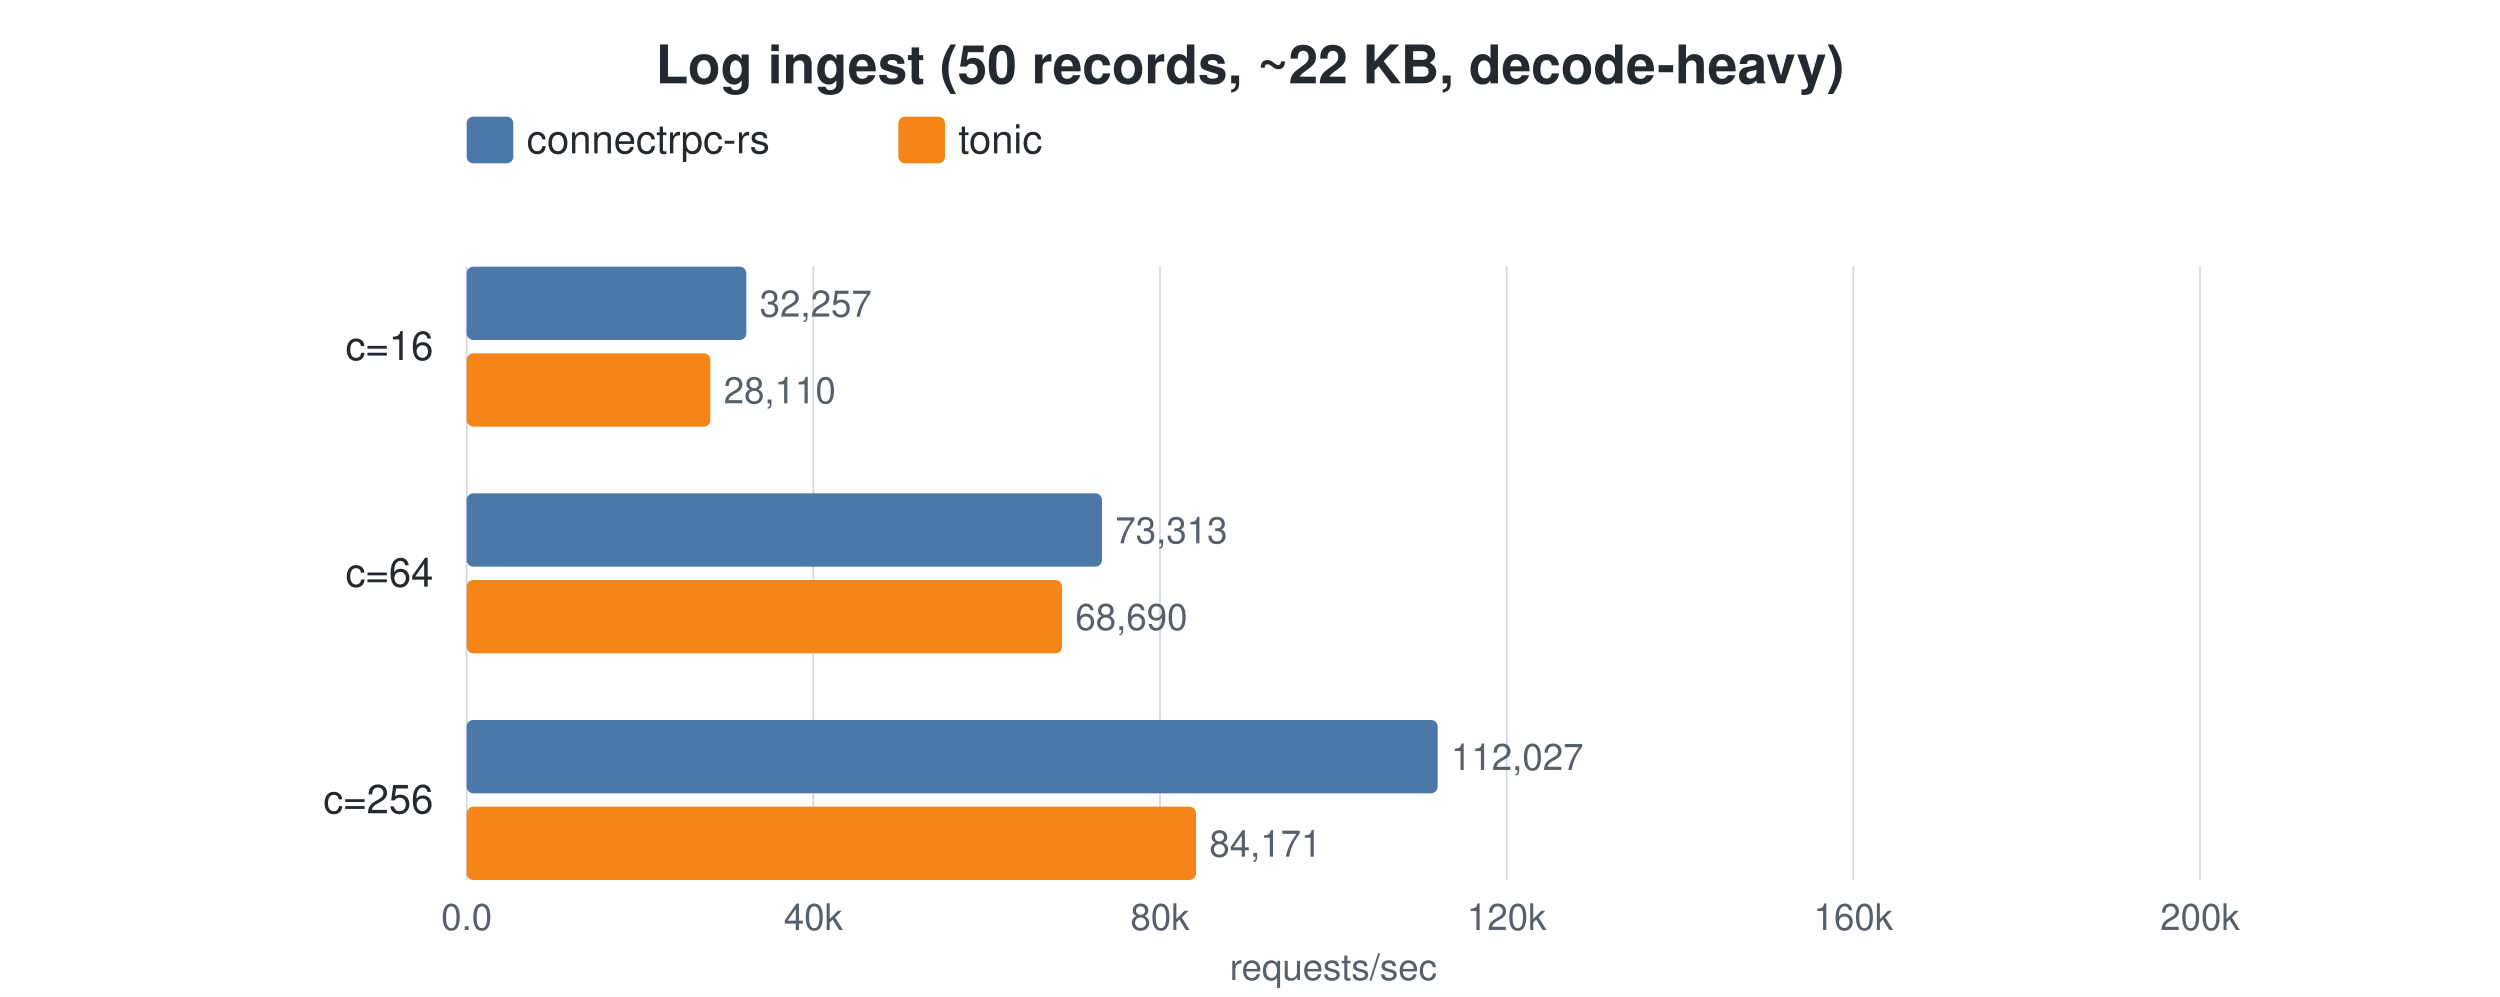
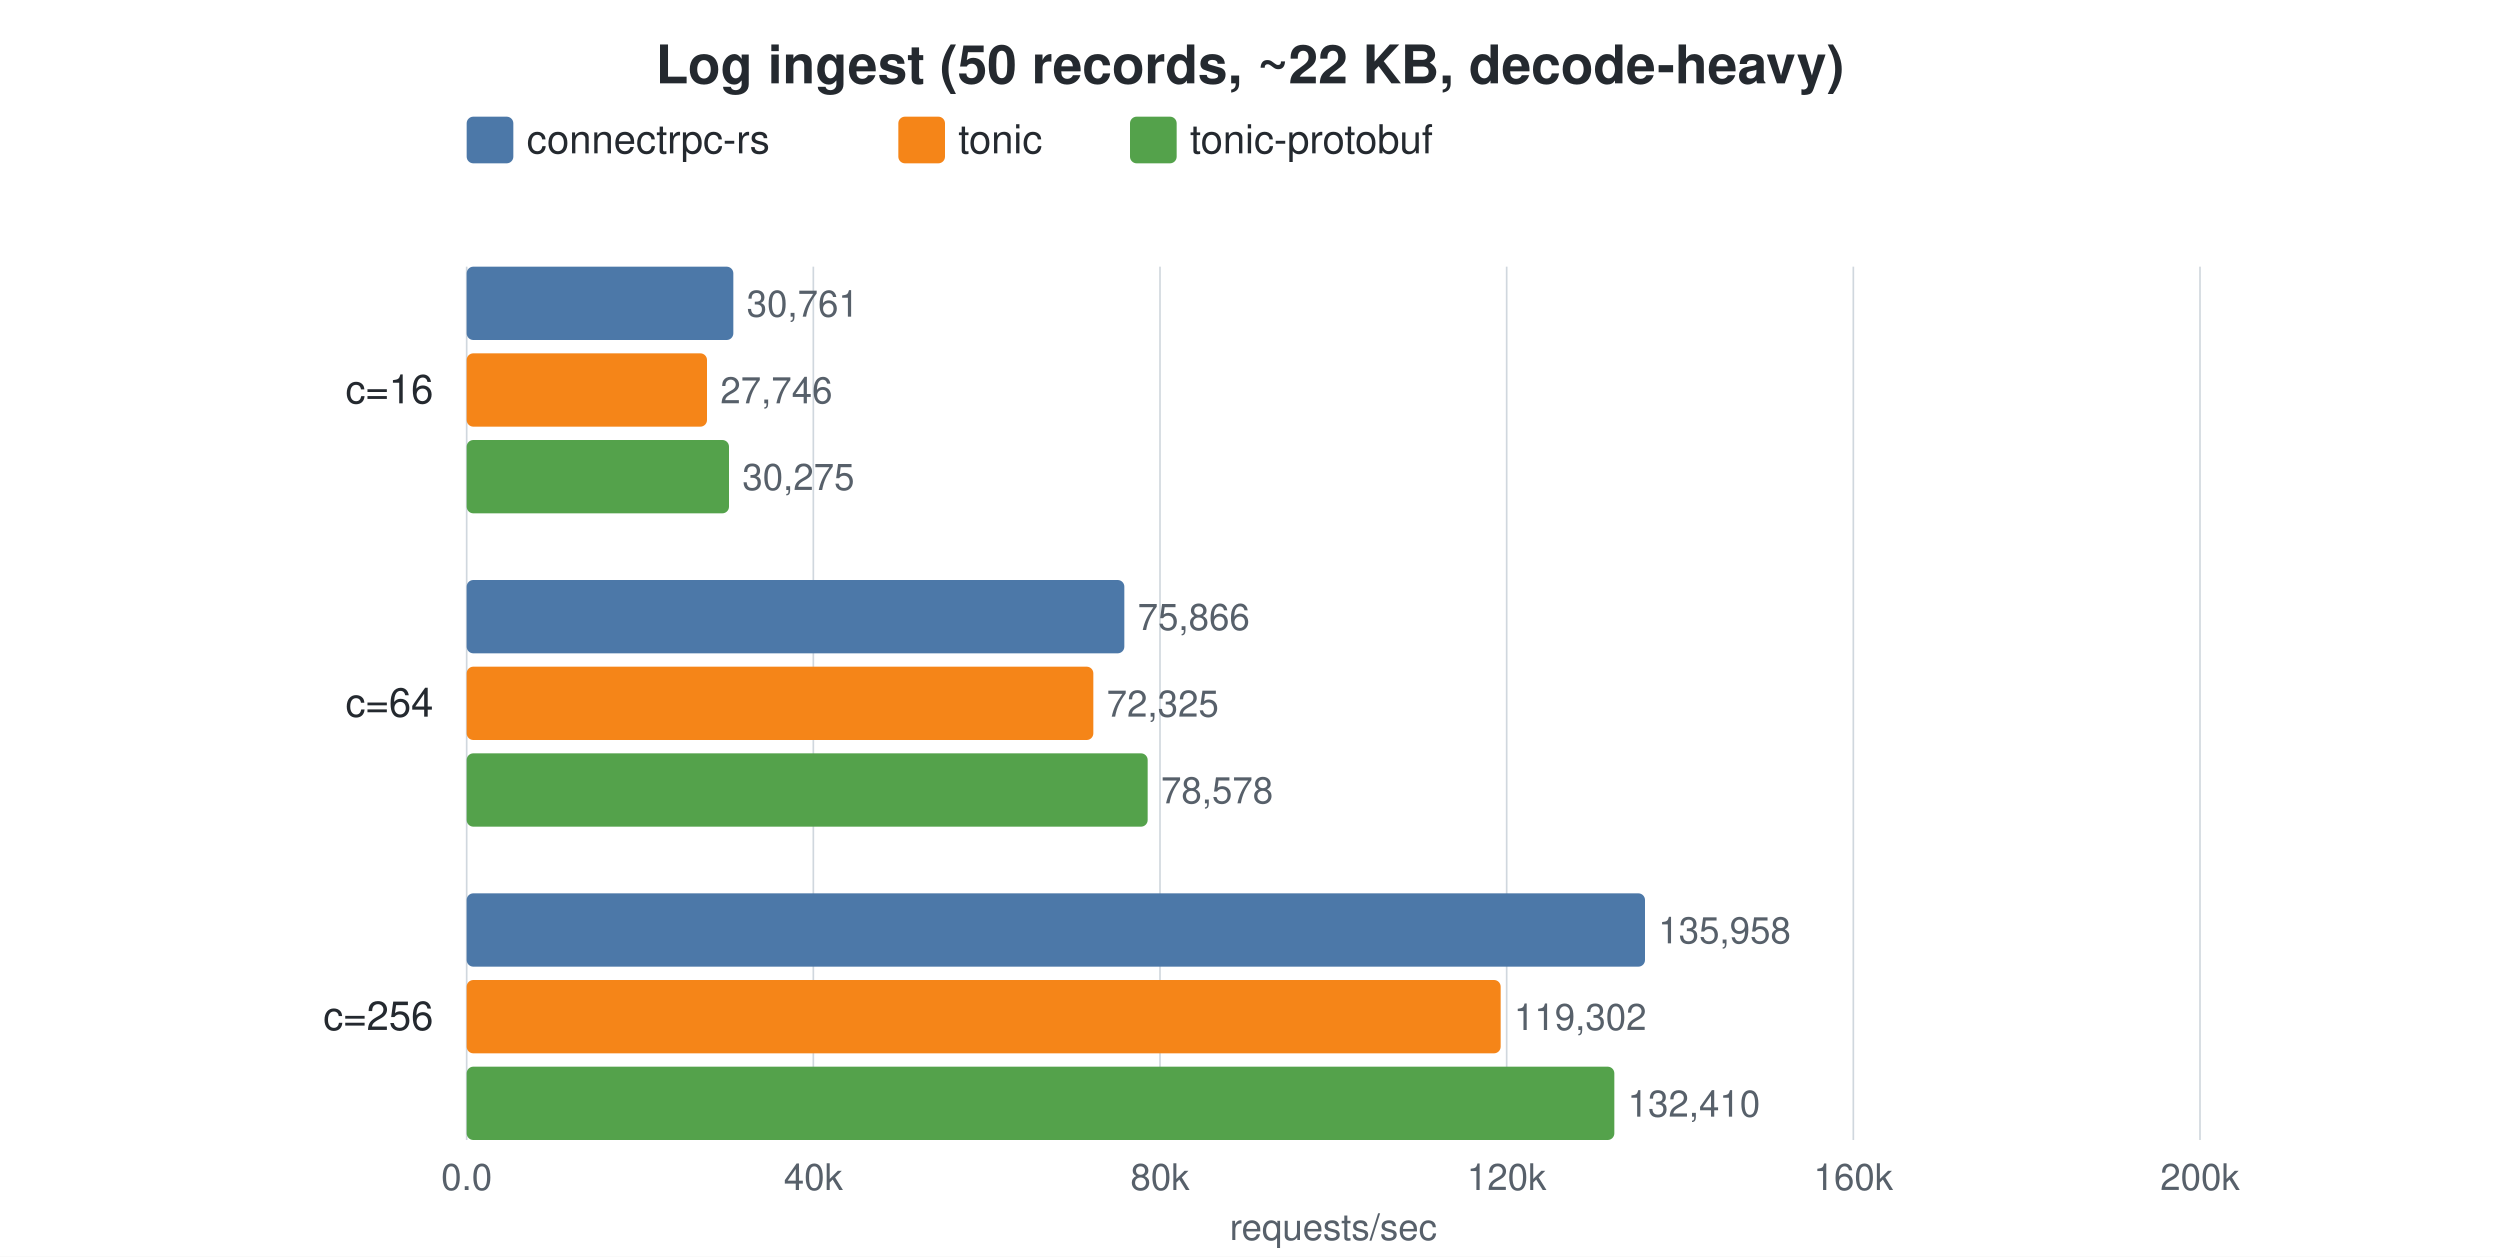
- <svg xmlns="http://www.w3.org/2000/svg" width="750" height="299" viewBox="0 0 750 299">
+ <svg xmlns="http://www.w3.org/2000/svg" width="750" height="377" viewBox="0 0 750 377">
  <style>
    text { font-family: -apple-system, BlinkMacSystemFont, "Segoe UI", Helvetica, Arial, sans-serif; }
    .title { font-size: 16px; font-weight: 600; fill: #24292f; }
    .label { font-size: 12px; fill: #24292f; }
    .value { font-size: 11px; fill: #57606a; }
    .axis-label { font-size: 11px; fill: #57606a; }
    .legend-text { font-size: 12px; fill: #24292f; }
    .grid { stroke: #d0d7de; stroke-width: 0.5; }
  </style>
  <rect width="100%" height="100%" fill="white" />
  <text x="375.0" y="25" text-anchor="middle" class="title">Log ingest (50 records, ~22 KB, decode-heavy)</text>
  <rect x="140" y="35" width="14" height="14" rx="2" fill="#4C78A8" />
  <text x="158" y="46" class="legend-text">connectrpc-rs</text>
  <rect x="269.5" y="35" width="14" height="14" rx="2" fill="#F58518" />
  <text x="287.5" y="46" class="legend-text">tonic</text>
-   <line x1="140.0" y1="80" x2="140.0" y2="264" class="grid" />
-   <text x="140.0" y="279" text-anchor="middle" class="axis-label">0.0</text>
-   <line x1="244.0" y1="80" x2="244.0" y2="264" class="grid" />
-   <text x="244.0" y="279" text-anchor="middle" class="axis-label">40k</text>
-   <line x1="348.0" y1="80" x2="348.0" y2="264" class="grid" />
-   <text x="348.0" y="279" text-anchor="middle" class="axis-label">80k</text>
-   <line x1="452.0" y1="80" x2="452.0" y2="264" class="grid" />
-   <text x="452.0" y="279" text-anchor="middle" class="axis-label">120k</text>
-   <line x1="556.0" y1="80" x2="556.0" y2="264" class="grid" />
-   <text x="556.0" y="279" text-anchor="middle" class="axis-label">160k</text>
-   <line x1="660.0" y1="80" x2="660.0" y2="264" class="grid" />
-   <text x="660.0" y="279" text-anchor="middle" class="axis-label">200k</text>
-   <text x="400.0" y="294" text-anchor="middle" class="axis-label">requests/sec</text>
-   <text x="130" y="108.0" text-anchor="end" class="label">c=16</text>
-   <rect x="140" y="80.0" width="83.9" height="22" rx="2" fill="#4C78A8" />
-   <text x="227.9" y="95.0" class="value">32,257</text>
-   <rect x="140" y="106.0" width="73.1" height="22" rx="2" fill="#F58518" />
-   <text x="217.1" y="121.0" class="value">28,110</text>
-   <text x="130" y="176.0" text-anchor="end" class="label">c=64</text>
-   <rect x="140" y="148.0" width="190.6" height="22" rx="2" fill="#4C78A8" />
-   <text x="334.6" y="163.0" class="value">73,313</text>
-   <rect x="140" y="174.0" width="178.6" height="22" rx="2" fill="#F58518" />
-   <text x="322.6" y="189.0" class="value">68,690</text>
-   <text x="130" y="244.0" text-anchor="end" class="label">c=256</text>
-   <rect x="140" y="216.0" width="291.3" height="22" rx="2" fill="#4C78A8" />
-   <text x="435.3" y="231.0" class="value">112,027</text>
-   <rect x="140" y="242.0" width="218.8" height="22" rx="2" fill="#F58518" />
-   <text x="362.8" y="257.0" class="value">84,171</text>
+   <rect x="339.0" y="35" width="14" height="14" rx="2" fill="#54A24B" />
+   <text x="357.0" y="46" class="legend-text">tonic-protobuf</text>
+   <line x1="140.0" y1="80" x2="140.0" y2="342" class="grid" />
+   <text x="140.0" y="357" text-anchor="middle" class="axis-label">0.0</text>
+   <line x1="244.0" y1="80" x2="244.0" y2="342" class="grid" />
+   <text x="244.0" y="357" text-anchor="middle" class="axis-label">40k</text>
+   <line x1="348.0" y1="80" x2="348.0" y2="342" class="grid" />
+   <text x="348.0" y="357" text-anchor="middle" class="axis-label">80k</text>
+   <line x1="452.0" y1="80" x2="452.0" y2="342" class="grid" />
+   <text x="452.0" y="357" text-anchor="middle" class="axis-label">120k</text>
+   <line x1="556.0" y1="80" x2="556.0" y2="342" class="grid" />
+   <text x="556.0" y="357" text-anchor="middle" class="axis-label">160k</text>
+   <line x1="660.0" y1="80" x2="660.0" y2="342" class="grid" />
+   <text x="660.0" y="357" text-anchor="middle" class="axis-label">200k</text>
+   <text x="400.0" y="372" text-anchor="middle" class="axis-label">requests/sec</text>
+   <text x="130" y="121.0" text-anchor="end" class="label">c=16</text>
+   <rect x="140" y="80.0" width="80.0" height="22" rx="2" fill="#4C78A8" />
+   <text x="224.0" y="95.0" class="value">30,761</text>
+   <rect x="140" y="106.0" width="72.1" height="22" rx="2" fill="#F58518" />
+   <text x="216.1" y="121.0" class="value">27,746</text>
+   <rect x="140" y="132.0" width="78.7" height="22" rx="2" fill="#54A24B" />
+   <text x="222.7" y="147.0" class="value">30,275</text>
+   <text x="130" y="215.0" text-anchor="end" class="label">c=64</text>
+   <rect x="140" y="174.0" width="197.3" height="22" rx="2" fill="#4C78A8" />
+   <text x="341.3" y="189.0" class="value">75,866</text>
+   <rect x="140" y="200.0" width="188.0" height="22" rx="2" fill="#F58518" />
+   <text x="332.0" y="215.0" class="value">72,325</text>
+   <rect x="140" y="226.0" width="204.3" height="22" rx="2" fill="#54A24B" />
+   <text x="348.3" y="241.0" class="value">78,578</text>
+   <text x="130" y="309.0" text-anchor="end" class="label">c=256</text>
+   <rect x="140" y="268.0" width="353.5" height="22" rx="2" fill="#4C78A8" />
+   <text x="497.5" y="283.0" class="value">135,958</text>
+   <rect x="140" y="294.0" width="310.2" height="22" rx="2" fill="#F58518" />
+   <text x="454.2" y="309.0" class="value">119,302</text>
+   <rect x="140" y="320.0" width="344.3" height="22" rx="2" fill="#54A24B" />
+   <text x="488.3" y="335.0" class="value">132,410</text>
</svg>
